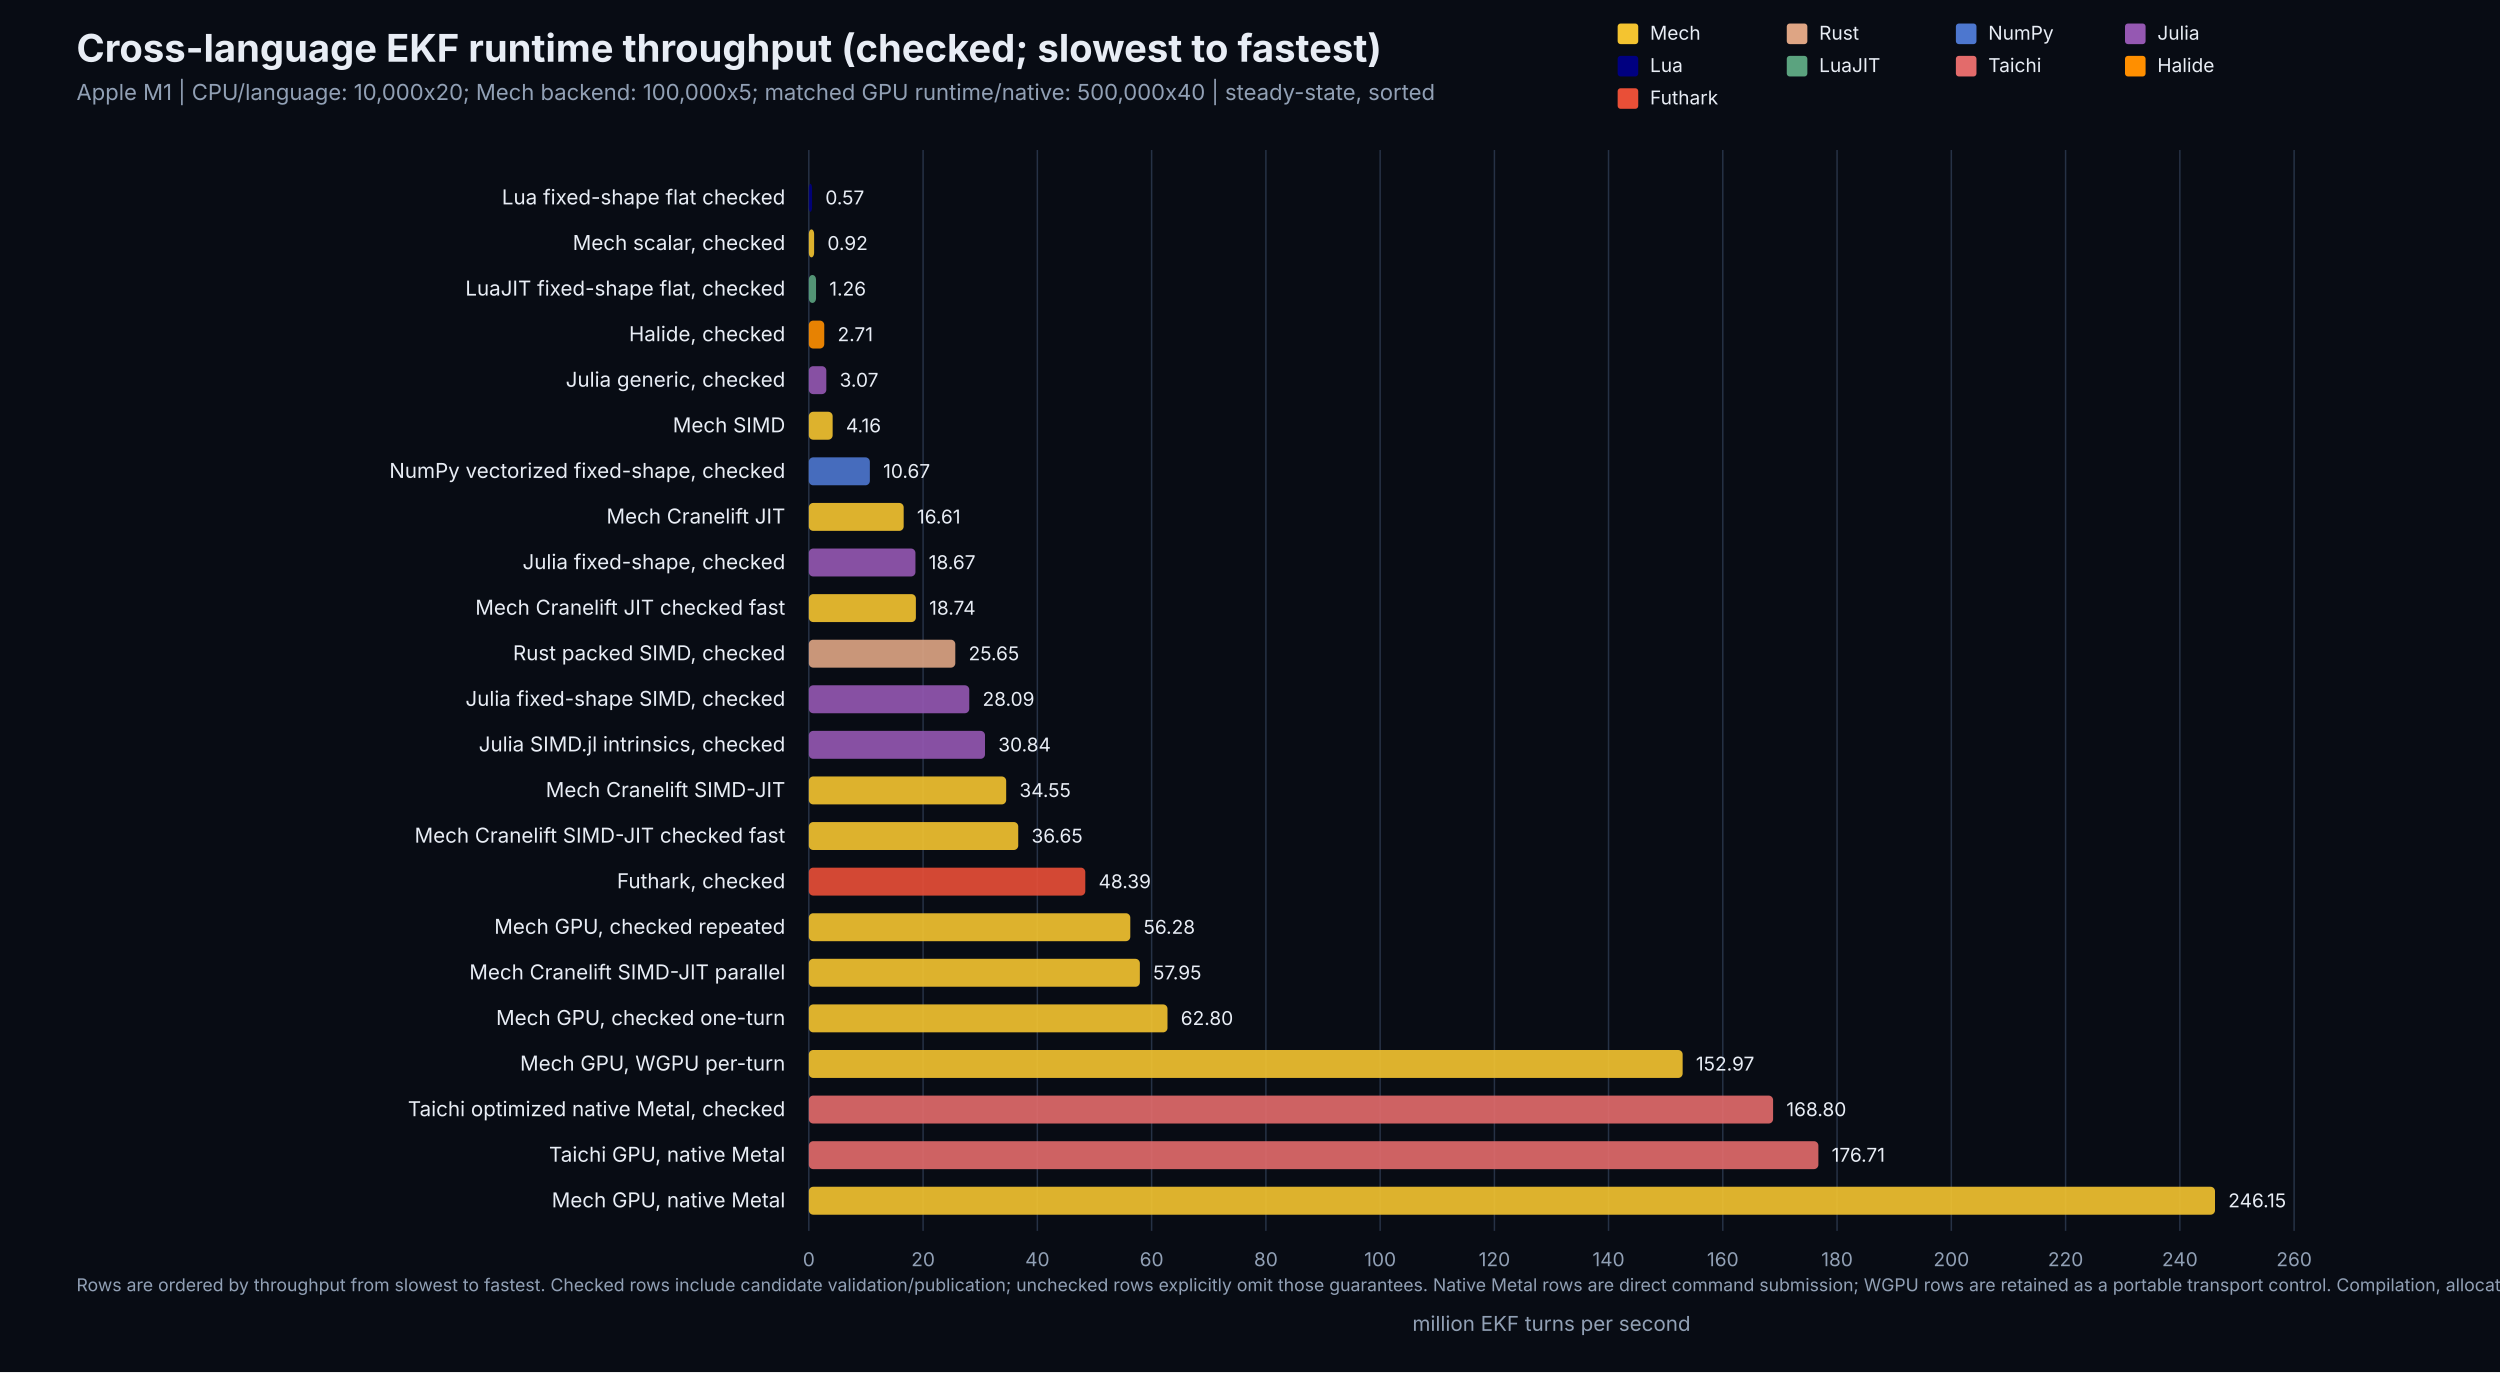
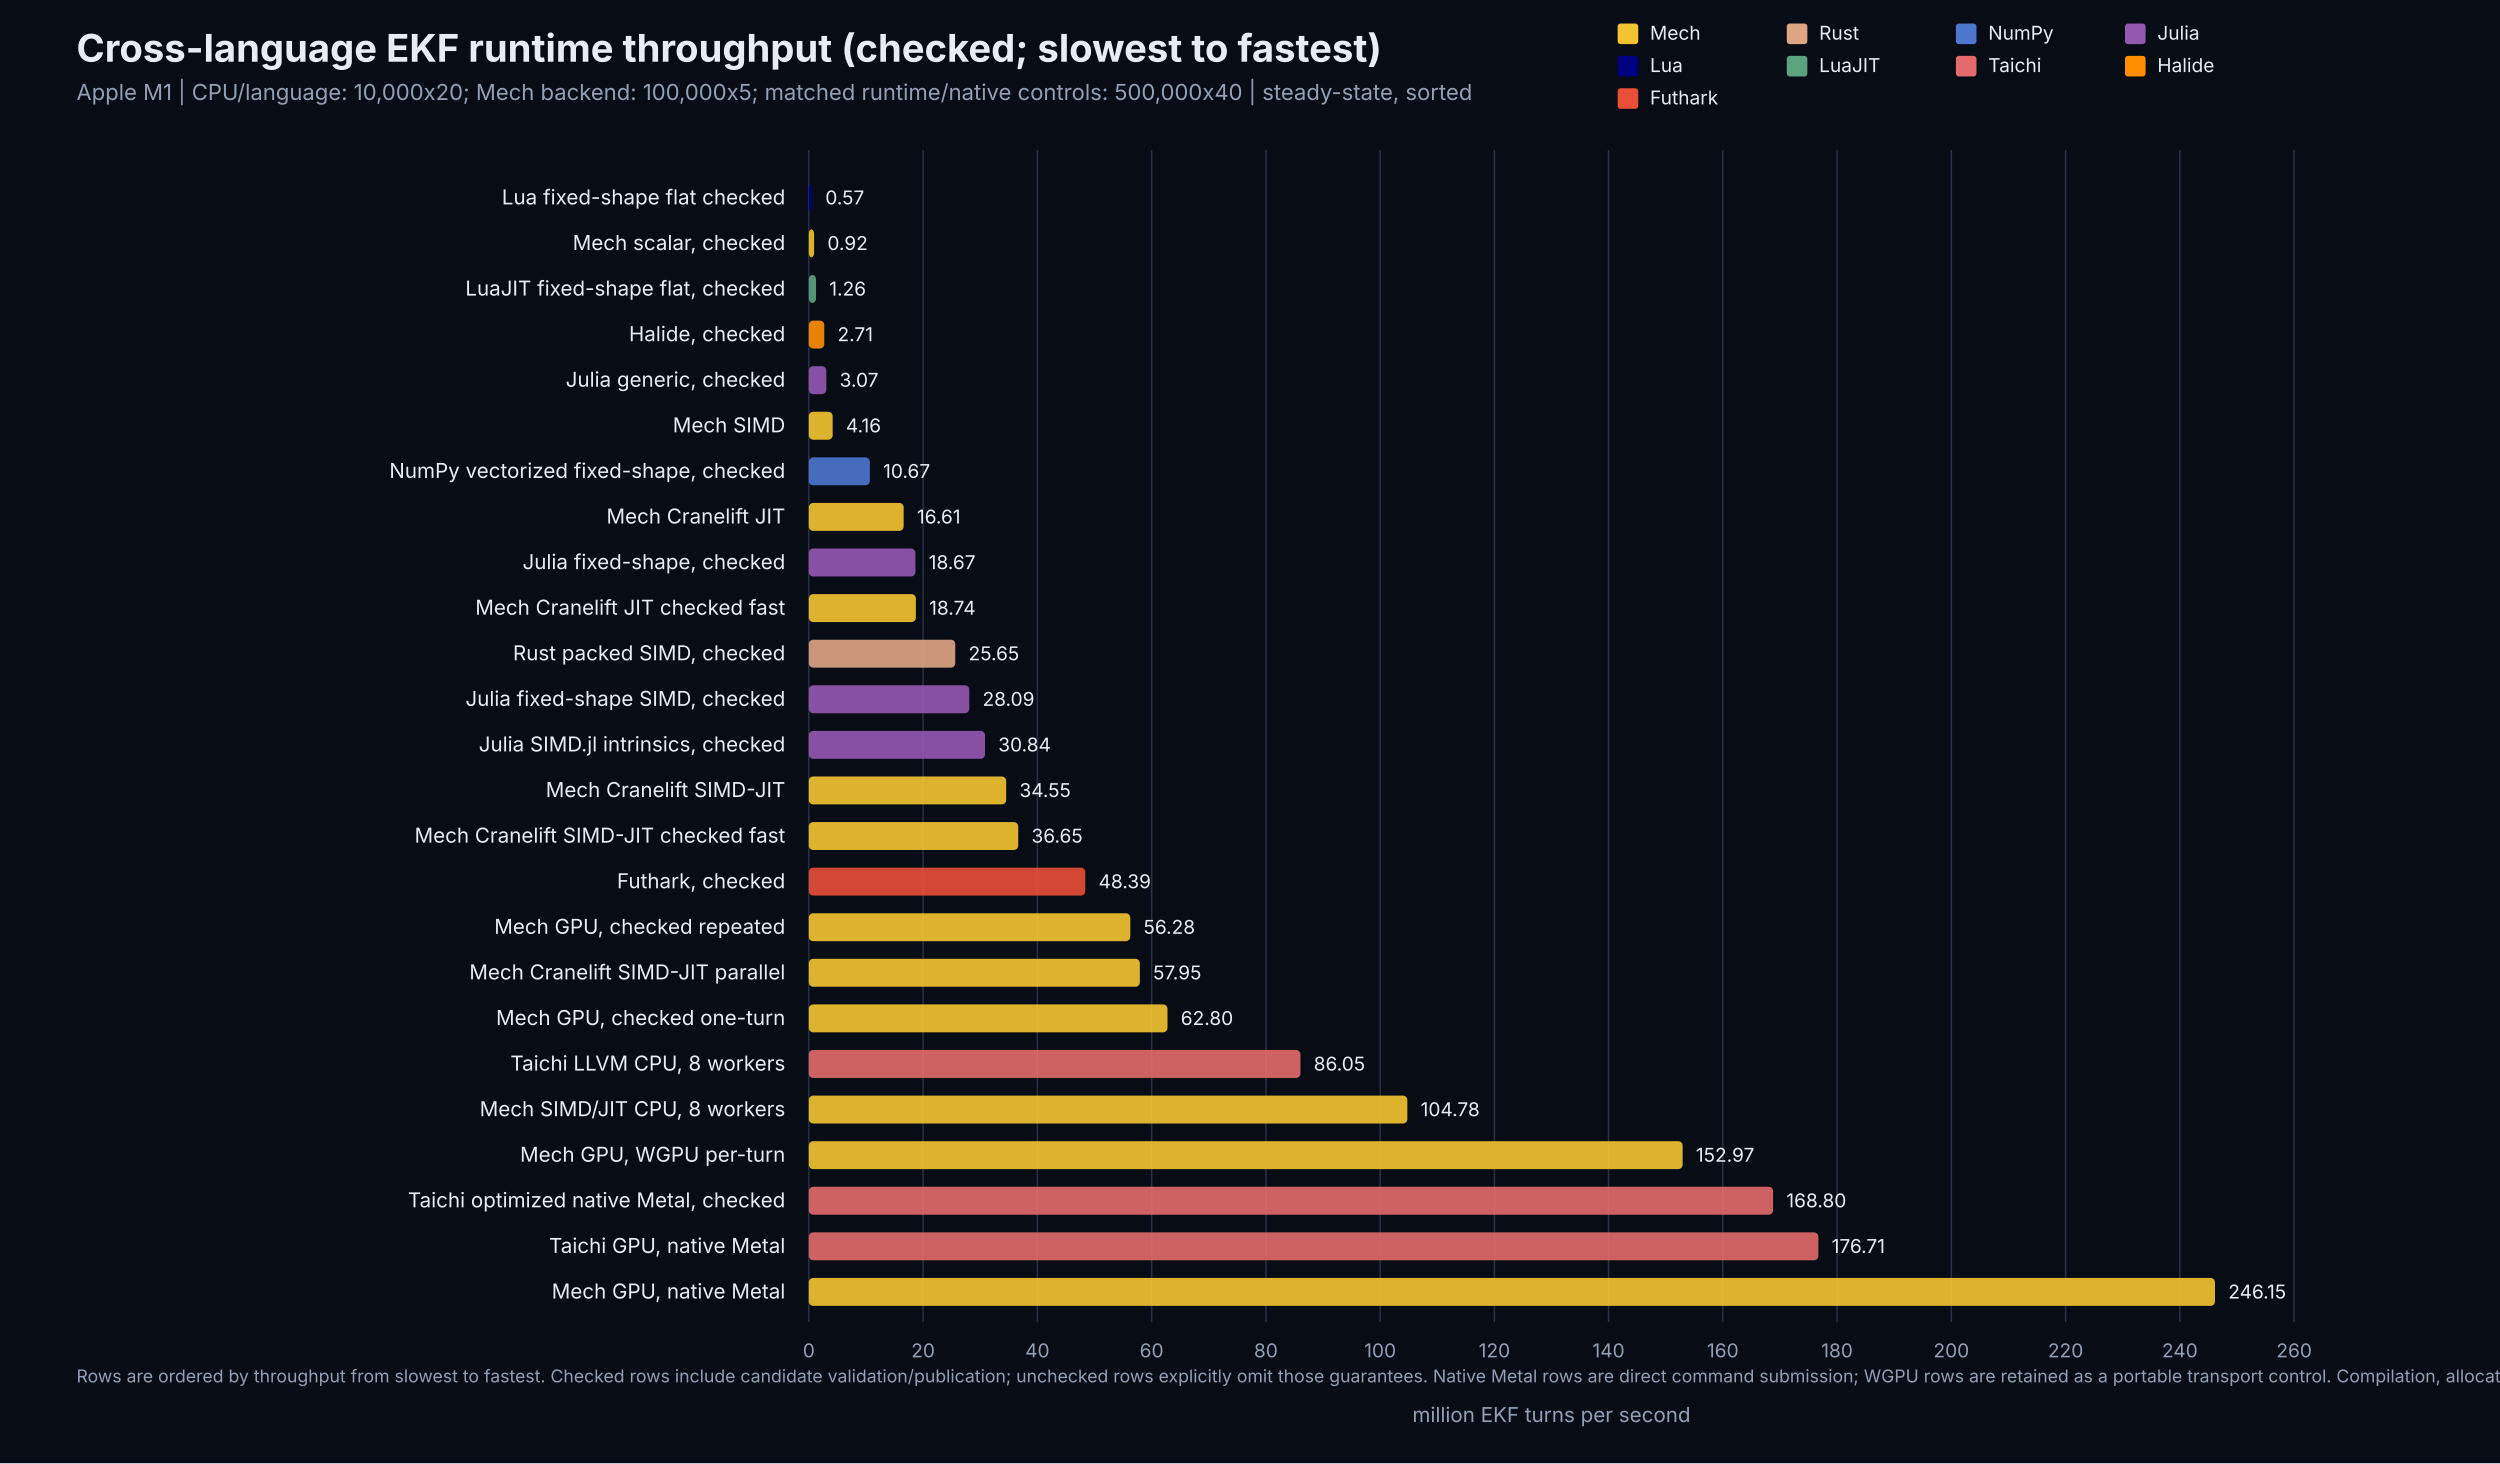
- <svg xmlns="http://www.w3.org/2000/svg" width="1700" height="933" viewBox="0 0 1700 933">
+ <svg xmlns="http://www.w3.org/2000/svg" width="1700" height="995" viewBox="0 0 1700 995">
  <rect width="100%" height="100%" fill="#080c14" />
  <style>text{font-family:-apple-system,BlinkMacSystemFont,"Segoe UI",sans-serif;fill:#e8edf5} .muted{fill:#91a0b5} .grid{stroke:#263246;stroke-width:1} .axis{fill:#91a0b5;font-size:13px} .label{font-size:14px} .value{font-size:13px;font-variant-numeric:tabular-nums}</style>
  <text x="52" y="42" font-size="26" font-weight="700">Cross-language EKF runtime throughput (checked; slowest to fastest)</text>
-   <text x="52" y="68" class="muted" font-size="15">Apple M1 | CPU/language: 10,000x20; Mech backend: 100,000x5; matched GPU runtime/native: 500,000x40 | steady-state, sorted</text>
-   <line x1="550.0" y1="102" x2="550.0" y2="837" class="grid" />
-   <text x="550.0" y="861" text-anchor="middle" class="axis">0</text>
-   <line x1="627.7" y1="102" x2="627.7" y2="837" class="grid" />
-   <text x="627.7" y="861" text-anchor="middle" class="axis">20</text>
-   <line x1="705.4" y1="102" x2="705.4" y2="837" class="grid" />
-   <text x="705.4" y="861" text-anchor="middle" class="axis">40</text>
-   <line x1="783.1" y1="102" x2="783.1" y2="837" class="grid" />
-   <text x="783.1" y="861" text-anchor="middle" class="axis">60</text>
-   <line x1="860.8" y1="102" x2="860.8" y2="837" class="grid" />
-   <text x="860.8" y="861" text-anchor="middle" class="axis">80</text>
-   <line x1="938.5" y1="102" x2="938.5" y2="837" class="grid" />
-   <text x="938.5" y="861" text-anchor="middle" class="axis">100</text>
-   <line x1="1016.2" y1="102" x2="1016.2" y2="837" class="grid" />
-   <text x="1016.2" y="861" text-anchor="middle" class="axis">120</text>
-   <line x1="1093.8" y1="102" x2="1093.8" y2="837" class="grid" />
-   <text x="1093.8" y="861" text-anchor="middle" class="axis">140</text>
-   <line x1="1171.5" y1="102" x2="1171.5" y2="837" class="grid" />
-   <text x="1171.5" y="861" text-anchor="middle" class="axis">160</text>
-   <line x1="1249.2" y1="102" x2="1249.2" y2="837" class="grid" />
-   <text x="1249.2" y="861" text-anchor="middle" class="axis">180</text>
-   <line x1="1326.9" y1="102" x2="1326.9" y2="837" class="grid" />
-   <text x="1326.9" y="861" text-anchor="middle" class="axis">200</text>
-   <line x1="1404.6" y1="102" x2="1404.6" y2="837" class="grid" />
-   <text x="1404.6" y="861" text-anchor="middle" class="axis">220</text>
-   <line x1="1482.3" y1="102" x2="1482.3" y2="837" class="grid" />
-   <text x="1482.3" y="861" text-anchor="middle" class="axis">240</text>
-   <line x1="1560.0" y1="102" x2="1560.0" y2="837" class="grid" />
-   <text x="1560.0" y="861" text-anchor="middle" class="axis">260</text>
-   <text x="1055.0" y="905" text-anchor="middle" class="muted" font-size="14">million EKF turns per second</text>
+   <text x="52" y="68" class="muted" font-size="15">Apple M1 | CPU/language: 10,000x20; Mech backend: 100,000x5; matched runtime/native controls: 500,000x40 | steady-state, sorted</text>
+   <line x1="550.0" y1="102" x2="550.0" y2="899" class="grid" />
+   <text x="550.0" y="923" text-anchor="middle" class="axis">0</text>
+   <line x1="627.7" y1="102" x2="627.7" y2="899" class="grid" />
+   <text x="627.7" y="923" text-anchor="middle" class="axis">20</text>
+   <line x1="705.4" y1="102" x2="705.4" y2="899" class="grid" />
+   <text x="705.4" y="923" text-anchor="middle" class="axis">40</text>
+   <line x1="783.1" y1="102" x2="783.1" y2="899" class="grid" />
+   <text x="783.1" y="923" text-anchor="middle" class="axis">60</text>
+   <line x1="860.8" y1="102" x2="860.8" y2="899" class="grid" />
+   <text x="860.8" y="923" text-anchor="middle" class="axis">80</text>
+   <line x1="938.5" y1="102" x2="938.5" y2="899" class="grid" />
+   <text x="938.5" y="923" text-anchor="middle" class="axis">100</text>
+   <line x1="1016.2" y1="102" x2="1016.2" y2="899" class="grid" />
+   <text x="1016.2" y="923" text-anchor="middle" class="axis">120</text>
+   <line x1="1093.8" y1="102" x2="1093.8" y2="899" class="grid" />
+   <text x="1093.8" y="923" text-anchor="middle" class="axis">140</text>
+   <line x1="1171.5" y1="102" x2="1171.5" y2="899" class="grid" />
+   <text x="1171.5" y="923" text-anchor="middle" class="axis">160</text>
+   <line x1="1249.2" y1="102" x2="1249.2" y2="899" class="grid" />
+   <text x="1249.2" y="923" text-anchor="middle" class="axis">180</text>
+   <line x1="1326.9" y1="102" x2="1326.9" y2="899" class="grid" />
+   <text x="1326.9" y="923" text-anchor="middle" class="axis">200</text>
+   <line x1="1404.6" y1="102" x2="1404.6" y2="899" class="grid" />
+   <text x="1404.6" y="923" text-anchor="middle" class="axis">220</text>
+   <line x1="1482.3" y1="102" x2="1482.3" y2="899" class="grid" />
+   <text x="1482.3" y="923" text-anchor="middle" class="axis">240</text>
+   <line x1="1560.0" y1="102" x2="1560.0" y2="899" class="grid" />
+   <text x="1560.0" y="923" text-anchor="middle" class="axis">260</text>
+   <text x="1055.0" y="967" text-anchor="middle" class="muted" font-size="14">million EKF turns per second</text>
  <rect x="1100" y="16" width="14" height="14" rx="2" fill="#f4c430" />
  <text x="1122" y="27" font-size="13">Mech</text>
  <rect x="1215" y="16" width="14" height="14" rx="2" fill="#dea584" />
  <text x="1237" y="27" font-size="13">Rust</text>
  <rect x="1330" y="16" width="14" height="14" rx="2" fill="#4d77cf" />
  <text x="1352" y="27" font-size="13">NumPy</text>
  <rect x="1445" y="16" width="14" height="14" rx="2" fill="#9558b2" />
  <text x="1467" y="27" font-size="13">Julia</text>
  <rect x="1100" y="38" width="14" height="14" rx="2" fill="#000080" />
  <text x="1122" y="49" font-size="13">Lua</text>
  <rect x="1215" y="38" width="14" height="14" rx="2" fill="#5ba37f" />
  <text x="1237" y="49" font-size="13">LuaJIT</text>
  <rect x="1330" y="38" width="14" height="14" rx="2" fill="#e36b6b" />
  <text x="1352" y="49" font-size="13">Taichi</text>
  <rect x="1445" y="38" width="14" height="14" rx="2" fill="#ff8f00" />
  <text x="1467" y="49" font-size="13">Halide</text>
  <rect x="1100" y="60" width="14" height="14" rx="2" fill="#e94f37" />
  <text x="1122" y="71" font-size="13">Futhark</text>
  <text x="534" y="139" text-anchor="end" class="label">Lua fixed-shape flat checked</text>
  <rect x="550" y="125" width="2.2" height="19" rx="3" fill="#000080" opacity="0.9" />
  <text x="561.2" y="139" class="value">0.57</text>
  <text x="534" y="170" text-anchor="end" class="label">Mech scalar, checked</text>
  <rect x="550" y="156" width="3.6" height="19" rx="3" fill="#f4c430" opacity="0.9" />
  <text x="562.6" y="170" class="value">0.92</text>
  <text x="534" y="201" text-anchor="end" class="label">LuaJIT fixed-shape flat, checked</text>
  <rect x="550" y="187" width="4.9" height="19" rx="3" fill="#5ba37f" opacity="0.9" />
  <text x="563.9" y="201" class="value">1.26</text>
  <text x="534" y="232" text-anchor="end" class="label">Halide, checked</text>
  <rect x="550" y="218" width="10.5" height="19" rx="3" fill="#ff8f00" opacity="0.9" />
  <text x="569.5" y="232" class="value">2.71</text>
  <text x="534" y="263" text-anchor="end" class="label">Julia generic, checked</text>
  <rect x="550" y="249" width="11.9" height="19" rx="3" fill="#9558b2" opacity="0.9" />
  <text x="570.9" y="263" class="value">3.07</text>
  <text x="534" y="294" text-anchor="end" class="label">Mech SIMD</text>
  <rect x="550" y="280" width="16.2" height="19" rx="3" fill="#f4c430" opacity="0.9" />
  <text x="575.2" y="294" class="value">4.16</text>
  <text x="534" y="325" text-anchor="end" class="label">NumPy vectorized fixed-shape, checked</text>
  <rect x="550" y="311" width="41.5" height="19" rx="3" fill="#4d77cf" opacity="0.9" />
  <text x="600.5" y="325" class="value">10.67</text>
  <text x="534" y="356" text-anchor="end" class="label">Mech Cranelift JIT</text>
  <rect x="550" y="342" width="64.5" height="19" rx="3" fill="#f4c430" opacity="0.9" />
  <text x="623.5" y="356" class="value">16.61</text>
  <text x="534" y="387" text-anchor="end" class="label">Julia fixed-shape, checked</text>
  <rect x="550" y="373" width="72.5" height="19" rx="3" fill="#9558b2" opacity="0.9" />
  <text x="631.5" y="387" class="value">18.67</text>
  <text x="534" y="418" text-anchor="end" class="label">Mech Cranelift JIT checked fast</text>
  <rect x="550" y="404" width="72.8" height="19" rx="3" fill="#f4c430" opacity="0.9" />
  <text x="631.8" y="418" class="value">18.74</text>
  <text x="534" y="449" text-anchor="end" class="label">Rust packed SIMD, checked</text>
  <rect x="550" y="435" width="99.6" height="19" rx="3" fill="#dea584" opacity="0.9" />
  <text x="658.6" y="449" class="value">25.65</text>
  <text x="534" y="480" text-anchor="end" class="label">Julia fixed-shape SIMD, checked</text>
  <rect x="550" y="466" width="109.1" height="19" rx="3" fill="#9558b2" opacity="0.9" />
  <text x="668.1" y="480" class="value">28.09</text>
  <text x="534" y="511" text-anchor="end" class="label">Julia SIMD.jl intrinsics, checked</text>
  <rect x="550" y="497" width="119.8" height="19" rx="3" fill="#9558b2" opacity="0.9" />
  <text x="678.8" y="511" class="value">30.84</text>
  <text x="534" y="542" text-anchor="end" class="label">Mech Cranelift SIMD-JIT</text>
  <rect x="550" y="528" width="134.2" height="19" rx="3" fill="#f4c430" opacity="0.9" />
  <text x="693.2" y="542" class="value">34.55</text>
  <text x="534" y="573" text-anchor="end" class="label">Mech Cranelift SIMD-JIT checked fast</text>
  <rect x="550" y="559" width="142.4" height="19" rx="3" fill="#f4c430" opacity="0.9" />
  <text x="701.4" y="573" class="value">36.65</text>
  <text x="534" y="604" text-anchor="end" class="label">Futhark, checked</text>
  <rect x="550" y="590" width="188.0" height="19" rx="3" fill="#e94f37" opacity="0.9" />
  <text x="747.0" y="604" class="value">48.39</text>
  <text x="534" y="635" text-anchor="end" class="label">Mech GPU, checked repeated</text>
  <rect x="550" y="621" width="218.6" height="19" rx="3" fill="#f4c430" opacity="0.9" />
  <text x="777.6" y="635" class="value">56.28</text>
  <text x="534" y="666" text-anchor="end" class="label">Mech Cranelift SIMD-JIT parallel</text>
  <rect x="550" y="652" width="225.1" height="19" rx="3" fill="#f4c430" opacity="0.9" />
  <text x="784.1" y="666" class="value">57.95</text>
  <text x="534" y="697" text-anchor="end" class="label">Mech GPU, checked one-turn</text>
  <rect x="550" y="683" width="243.9" height="19" rx="3" fill="#f4c430" opacity="0.9" />
  <text x="802.9" y="697" class="value">62.80</text>
-   <text x="534" y="728" text-anchor="end" class="label">Mech GPU, WGPU per-turn</text>
-   <rect x="550" y="714" width="594.2" height="19" rx="3" fill="#f4c430" opacity="0.9" />
-   <text x="1153.2" y="728" class="value">152.97</text>
-   <text x="534" y="759" text-anchor="end" class="label">Taichi optimized native Metal, checked</text>
-   <rect x="550" y="745" width="655.7" height="19" rx="3" fill="#e36b6b" opacity="0.9" />
-   <text x="1214.7" y="759" class="value">168.80</text>
-   <text x="534" y="790" text-anchor="end" class="label">Taichi GPU, native Metal</text>
-   <rect x="550" y="776" width="686.5" height="19" rx="3" fill="#e36b6b" opacity="0.9" />
-   <text x="1245.5" y="790" class="value">176.71</text>
-   <text x="534" y="821" text-anchor="end" class="label">Mech GPU, native Metal</text>
-   <rect x="550" y="807" width="956.2" height="19" rx="3" fill="#f4c430" opacity="0.9" />
-   <text x="1515.2" y="821" class="value">246.15</text>
-   <text x="52" y="878" class="muted" font-size="12">Rows are ordered by throughput from slowest to fastest. Checked rows include candidate validation/publication; unchecked rows explicitly omit those guarantees. Native Metal rows are direct command submission; WGPU rows are retained as a portable transport control. Compilation, allocation, warmup, and final readback are excluded from the timed region.</text>
+   <text x="534" y="728" text-anchor="end" class="label">Taichi LLVM CPU, 8 workers</text>
+   <rect x="550" y="714" width="334.3" height="19" rx="3" fill="#e36b6b" opacity="0.9" />
+   <text x="893.3" y="728" class="value">86.05</text>
+   <text x="534" y="759" text-anchor="end" class="label">Mech SIMD/JIT CPU, 8 workers</text>
+   <rect x="550" y="745" width="407.0" height="19" rx="3" fill="#f4c430" opacity="0.9" />
+   <text x="966.0" y="759" class="value">104.78</text>
+   <text x="534" y="790" text-anchor="end" class="label">Mech GPU, WGPU per-turn</text>
+   <rect x="550" y="776" width="594.2" height="19" rx="3" fill="#f4c430" opacity="0.9" />
+   <text x="1153.2" y="790" class="value">152.97</text>
+   <text x="534" y="821" text-anchor="end" class="label">Taichi optimized native Metal, checked</text>
+   <rect x="550" y="807" width="655.7" height="19" rx="3" fill="#e36b6b" opacity="0.9" />
+   <text x="1214.7" y="821" class="value">168.80</text>
+   <text x="534" y="852" text-anchor="end" class="label">Taichi GPU, native Metal</text>
+   <rect x="550" y="838" width="686.5" height="19" rx="3" fill="#e36b6b" opacity="0.9" />
+   <text x="1245.5" y="852" class="value">176.71</text>
+   <text x="534" y="883" text-anchor="end" class="label">Mech GPU, native Metal</text>
+   <rect x="550" y="869" width="956.2" height="19" rx="3" fill="#f4c430" opacity="0.9" />
+   <text x="1515.2" y="883" class="value">246.15</text>
+   <text x="52" y="940" class="muted" font-size="12">Rows are ordered by throughput from slowest to fastest. Checked rows include candidate validation/publication; unchecked rows explicitly omit those guarantees. Native Metal rows are direct command submission; WGPU rows are retained as a portable transport control. Compilation, allocation, warmup, and final readback are excluded from the timed region.</text>
</svg>
